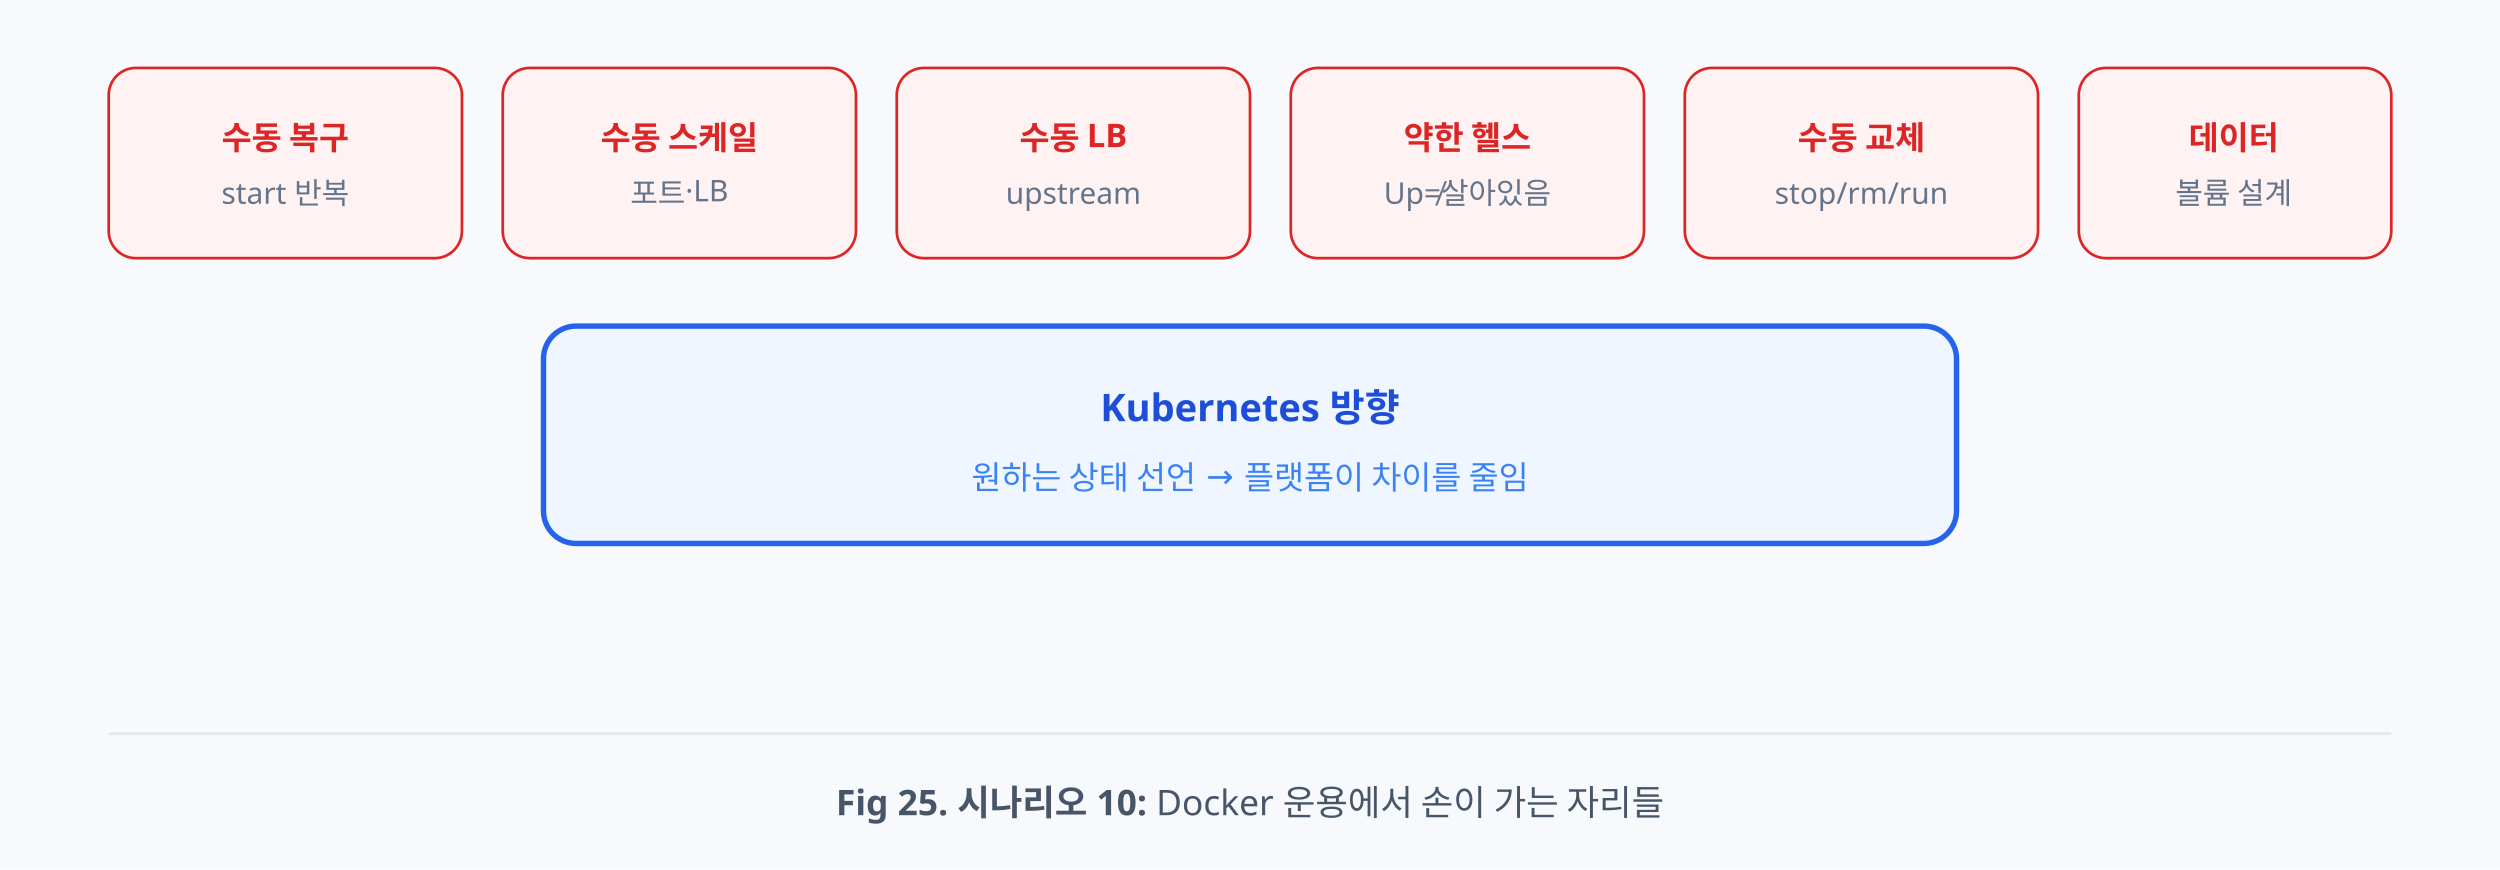
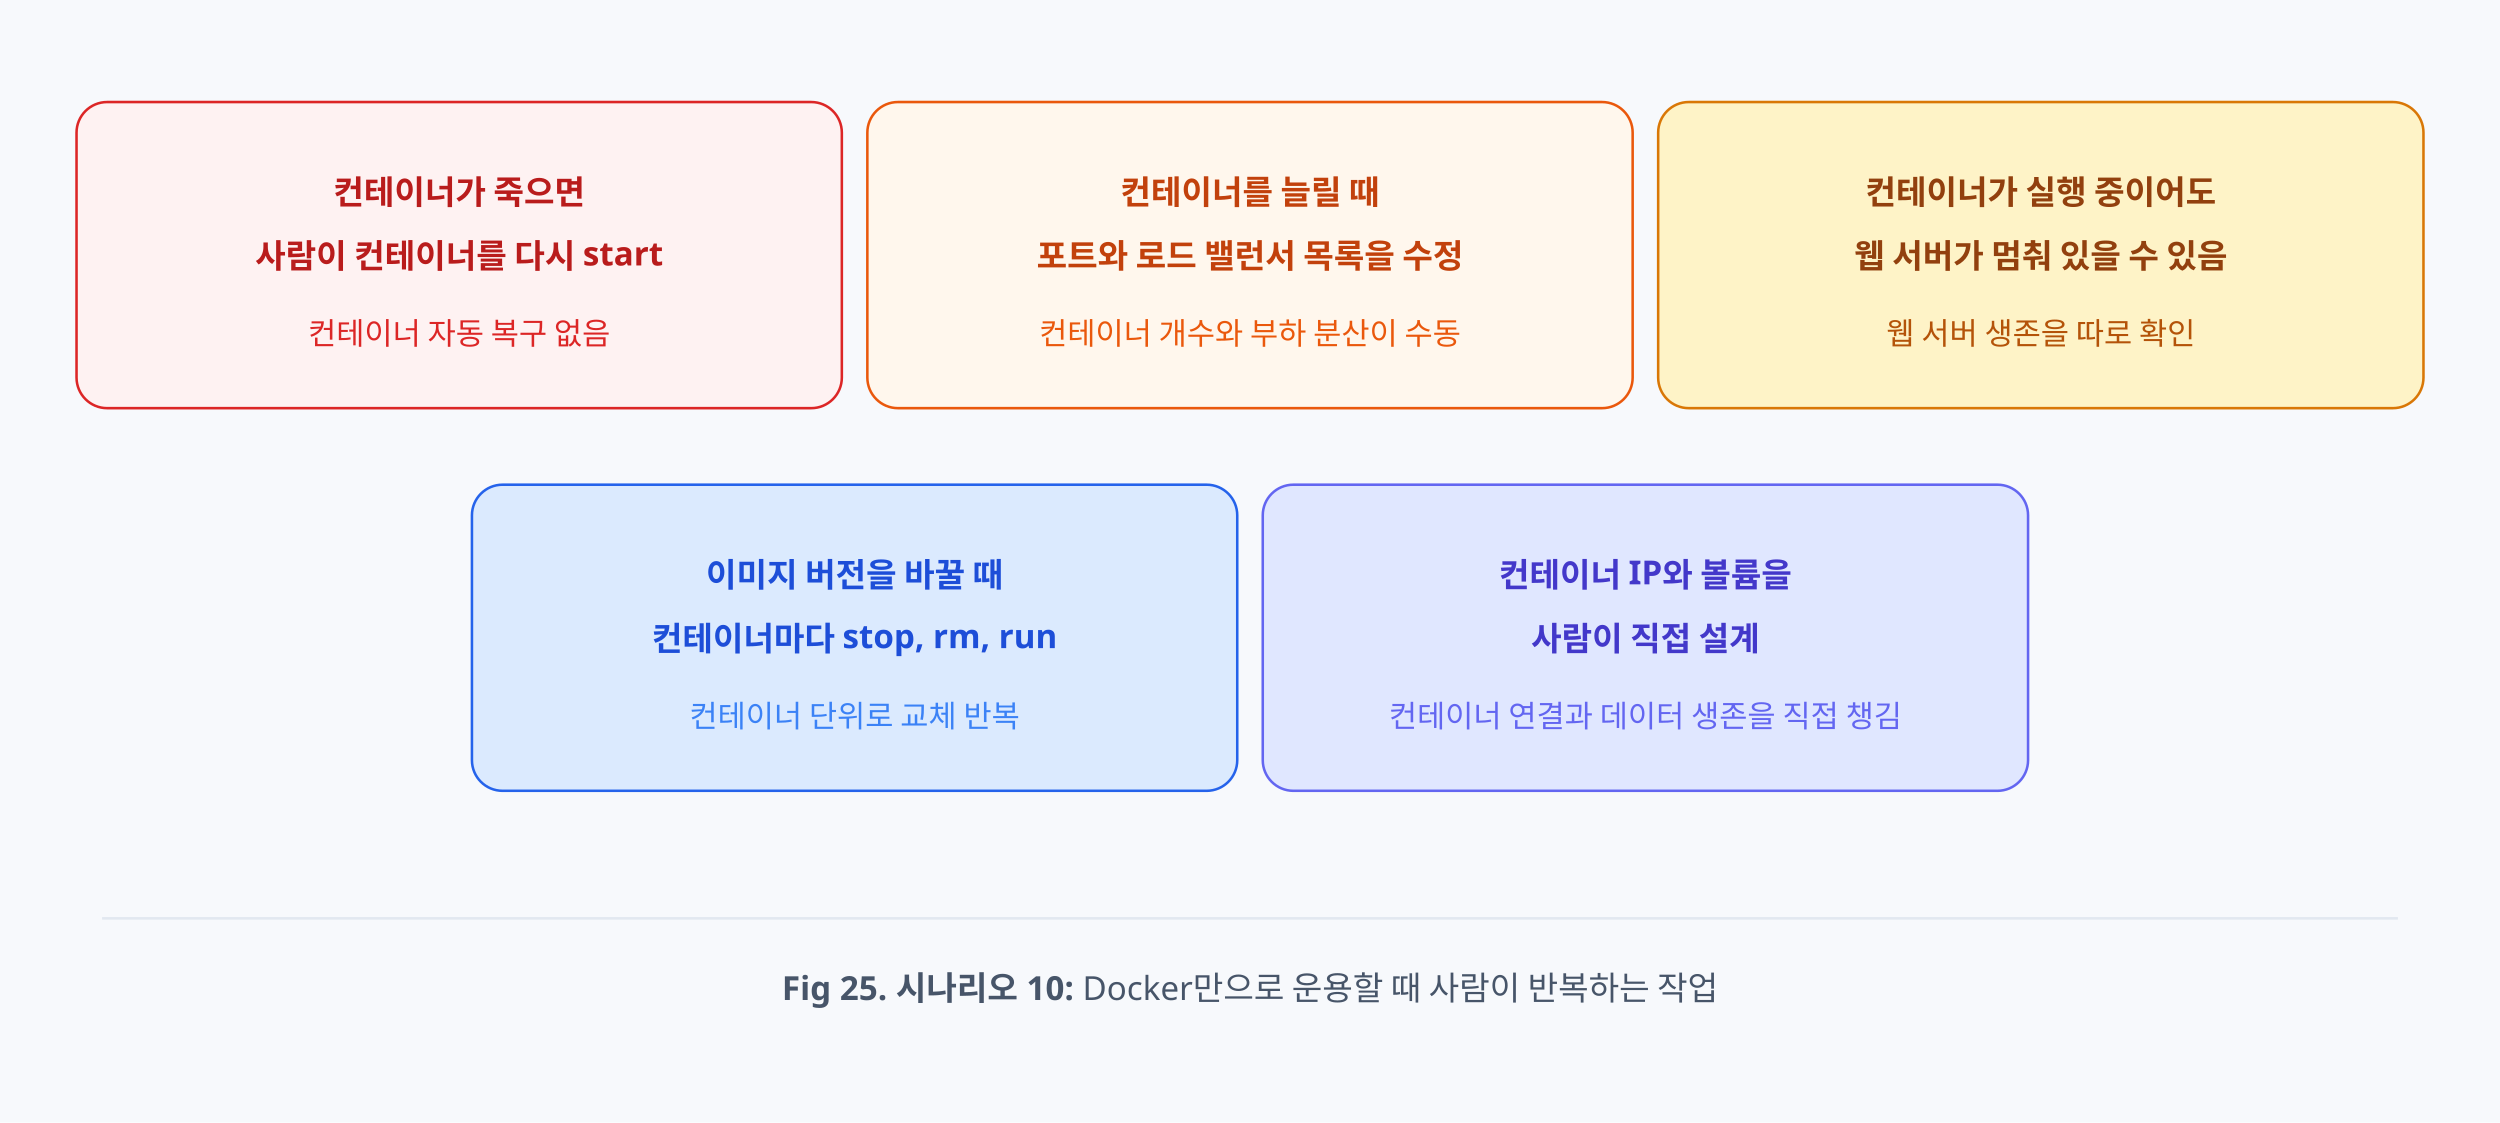
- <svg xmlns="http://www.w3.org/2000/svg" width="920" height="320" viewBox="0 0 920 320">
-   <rect width="920" height="320" fill="#F7F9FC" />
-   <rect x="40" y="25" width="130" height="70" rx="10" fill="#FEF2F2" stroke="#DC2626" />
-   <text x="105" y="55" text-anchor="middle" font-family="Apple SD Gothic Neo, Noto Sans KR, sans-serif" font-size="12" fill="#DC2626" font-weight="600">수동 복구</text>
-   <text x="105" y="75" text-anchor="middle" font-family="Apple SD Gothic Neo, Noto Sans KR, sans-serif" font-size="11" fill="#64748B">start 반복</text>
-   <rect x="185" y="25" width="130" height="70" rx="10" fill="#FEF2F2" stroke="#DC2626" />
-   <text x="250" y="55" text-anchor="middle" font-family="Apple SD Gothic Neo, Noto Sans KR, sans-serif" font-size="12" fill="#DC2626" font-weight="600">수동 스케일</text>
-   <text x="250" y="75" text-anchor="middle" font-family="Apple SD Gothic Neo, Noto Sans KR, sans-serif" font-size="11" fill="#64748B">포트·LB</text>
-   <rect x="330" y="25" width="130" height="70" rx="10" fill="#FEF2F2" stroke="#DC2626" />
-   <text x="395" y="55" text-anchor="middle" font-family="Apple SD Gothic Neo, Noto Sans KR, sans-serif" font-size="12" fill="#DC2626" font-weight="600">수동 LB</text>
-   <text x="395" y="75" text-anchor="middle" font-family="Apple SD Gothic Neo, Noto Sans KR, sans-serif" font-size="11" fill="#64748B">upstream</text>
-   <rect x="475" y="25" width="130" height="70" rx="10" fill="#FEF2F2" stroke="#DC2626" />
-   <text x="540" y="55" text-anchor="middle" font-family="Apple SD Gothic Neo, Noto Sans KR, sans-serif" font-size="12" fill="#DC2626" font-weight="600">약한 헬스</text>
-   <text x="540" y="75" text-anchor="middle" font-family="Apple SD Gothic Neo, Noto Sans KR, sans-serif" font-size="11" fill="#64748B">Up≠살아있음</text>
-   <rect x="620" y="25" width="130" height="70" rx="10" fill="#FEF2F2" stroke="#DC2626" />
-   <text x="685" y="55" text-anchor="middle" font-family="Apple SD Gothic Neo, Noto Sans KR, sans-serif" font-size="12" fill="#DC2626" font-weight="600">수동 교체</text>
-   <text x="685" y="75" text-anchor="middle" font-family="Apple SD Gothic Neo, Noto Sans KR, sans-serif" font-size="11" fill="#64748B">stop/rm/run</text>
-   <rect x="765" y="25" width="115" height="70" rx="10" fill="#FEF2F2" stroke="#DC2626" />
-   <text x="822" y="55" text-anchor="middle" font-family="Apple SD Gothic Neo, Noto Sans KR, sans-serif" font-size="12" fill="#DC2626" font-weight="600">데이터</text>
-   <text x="822" y="75" text-anchor="middle" font-family="Apple SD Gothic Neo, Noto Sans KR, sans-serif" font-size="11" fill="#64748B">볼륨 설계</text>
-   <rect x="200" y="120" width="520" height="80" rx="12" fill="#EFF6FF" stroke="#2563EB" stroke-width="2" />
-   <text x="460" y="155" text-anchor="middle" font-family="Apple SD Gothic Neo, Noto Sans KR, sans-serif" font-size="14" fill="#1D4ED8" font-weight="600">Kubernetes 방향</text>
-   <text x="460" y="180" text-anchor="middle" font-family="Apple SD Gothic Neo, Noto Sans KR, sans-serif" font-size="12" fill="#3B82F6">원하는 상태 선언 → 플랫폼이 차이를 줄임</text>
-   <line x1="40" y1="270" x2="880" y2="270" stroke="#E2E8F0" stroke-width="1" />
-   <text x="460" y="300" text-anchor="middle" font-family="Apple SD Gothic Neo, Noto Sans KR, sans-serif" font-size="13" fill="#475569">
+ <svg xmlns="http://www.w3.org/2000/svg" width="980" height="440" viewBox="0 0 980 440">
+   <rect width="980" height="440" fill="#F7F9FC" />
+   <rect x="30" y="40" width="300" height="120" rx="12" fill="#FEF2F2" stroke="#DC2626" />
+   <text x="180" y="80" text-anchor="middle" font-family="Apple SD Gothic Neo, Noto Sans KR, sans-serif" font-size="13" fill="#B91C1C" font-weight="600">컨테이너가 죽으면</text>
+   <text x="180" y="105" text-anchor="middle" font-family="Apple SD Gothic Neo, Noto Sans KR, sans-serif" font-size="13" fill="#B91C1C" font-weight="600">사람이 컨테이너를 다시 start</text>
+   <text x="180" y="135" text-anchor="middle" font-family="Apple SD Gothic Neo, Noto Sans KR, sans-serif" font-size="12" fill="#DC2626">컨테이너 자동 복구 없음</text>
+   <rect x="340" y="40" width="300" height="120" rx="12" fill="#FFF7ED" stroke="#EA580C" />
+   <text x="490" y="80" text-anchor="middle" font-family="Apple SD Gothic Neo, Noto Sans KR, sans-serif" font-size="13" fill="#C2410C" font-weight="600">컨테이너를 늘릴 때</text>
+   <text x="490" y="105" text-anchor="middle" font-family="Apple SD Gothic Neo, Noto Sans KR, sans-serif" font-size="13" fill="#C2410C" font-weight="600">포트와 로드 밸런서 목록을 수정</text>
+   <text x="490" y="135" text-anchor="middle" font-family="Apple SD Gothic Neo, Noto Sans KR, sans-serif" font-size="12" fill="#EA580C">컨테이너 개수와 부하 분산이 수동</text>
+   <rect x="650" y="40" width="300" height="120" rx="12" fill="#FEF3C7" stroke="#D97706" />
+   <text x="800" y="80" text-anchor="middle" font-family="Apple SD Gothic Neo, Noto Sans KR, sans-serif" font-size="13" fill="#92400E" font-weight="600">컨테이너가 실행 중이어도</text>
+   <text x="800" y="105" text-anchor="middle" font-family="Apple SD Gothic Neo, Noto Sans KR, sans-serif" font-size="13" fill="#92400E" font-weight="600">웹 서버가 멈춰 있을 수 있음</text>
+   <text x="800" y="135" text-anchor="middle" font-family="Apple SD Gothic Neo, Noto Sans KR, sans-serif" font-size="12" fill="#B45309">웹 서버 생존을 따로 확인</text>
+   <rect x="185" y="190" width="300" height="120" rx="12" fill="#DBEAFE" stroke="#2563EB" />
+   <text x="335" y="230" text-anchor="middle" font-family="Apple SD Gothic Neo, Noto Sans KR, sans-serif" font-size="13" fill="#1D4ED8" font-weight="600">이미지 버전을 바꿀 때</text>
+   <text x="335" y="255" text-anchor="middle" font-family="Apple SD Gothic Neo, Noto Sans KR, sans-serif" font-size="13" fill="#1D4ED8" font-weight="600">컨테이너마다 stop, rm, run</text>
+   <text x="335" y="285" text-anchor="middle" font-family="Apple SD Gothic Neo, Noto Sans KR, sans-serif" font-size="12" fill="#3B82F6">컨테이너 단위로 교체 반복</text>
+   <rect x="495" y="190" width="300" height="120" rx="12" fill="#E0E7FF" stroke="#6366F1" />
+   <text x="645" y="230" text-anchor="middle" font-family="Apple SD Gothic Neo, Noto Sans KR, sans-serif" font-size="13" fill="#4338CA" font-weight="600">컨테이너 IP와 볼륨을</text>
+   <text x="645" y="255" text-anchor="middle" font-family="Apple SD Gothic Neo, Noto Sans KR, sans-serif" font-size="13" fill="#4338CA" font-weight="600">사람이 직접 설계</text>
+   <text x="645" y="285" text-anchor="middle" font-family="Apple SD Gothic Neo, Noto Sans KR, sans-serif" font-size="12" fill="#6366F1">컨테이너 연결과 데이터 생존을 직접 챙김</text>
+   <line x1="40" y1="360" x2="940" y2="360" stroke="#E2E8F0" stroke-width="1" />
+   <text x="490" y="392" text-anchor="middle" font-family="Apple SD Gothic Neo, Noto Sans KR, sans-serif" font-size="13" fill="#475569">
    <tspan font-weight="600">Fig 25. 시나리오 10:</tspan>
-     <tspan> Docker 운용에서 손이 가는 자리들</tspan>
+     <tspan> Docker만으로 운용할 때 사람이 반복하는 작업</tspan>
  </text>
</svg>
